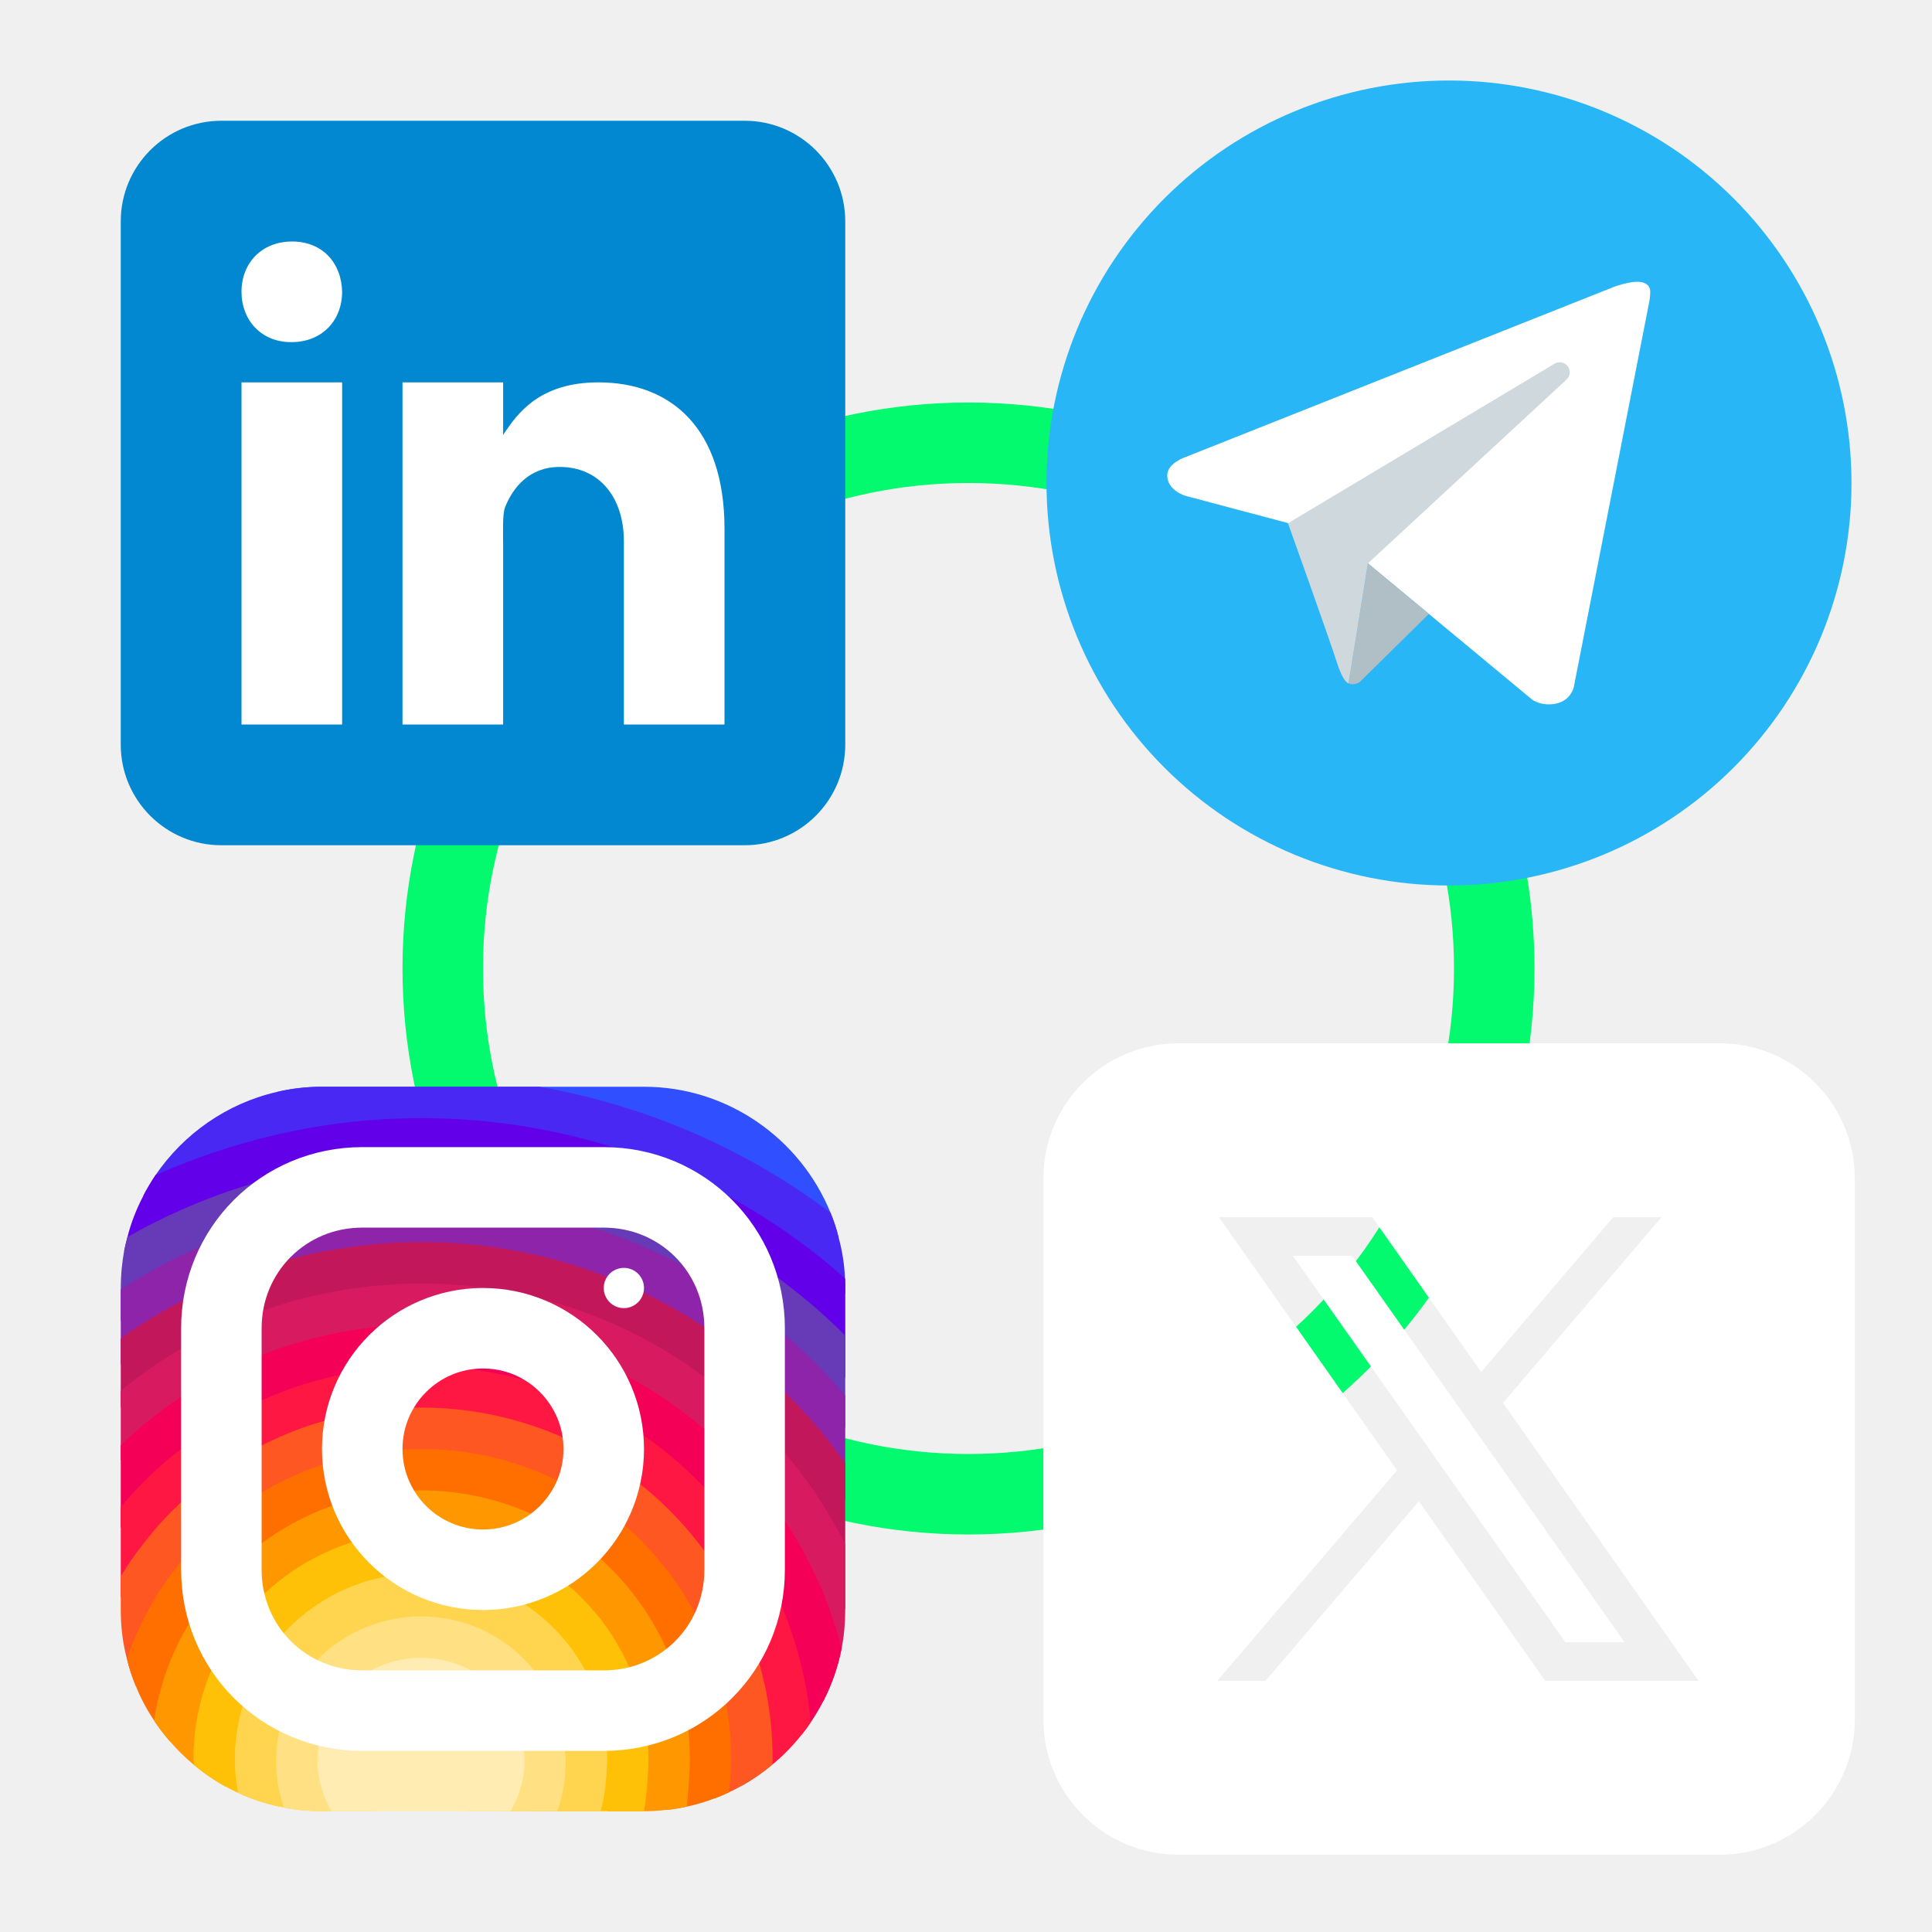
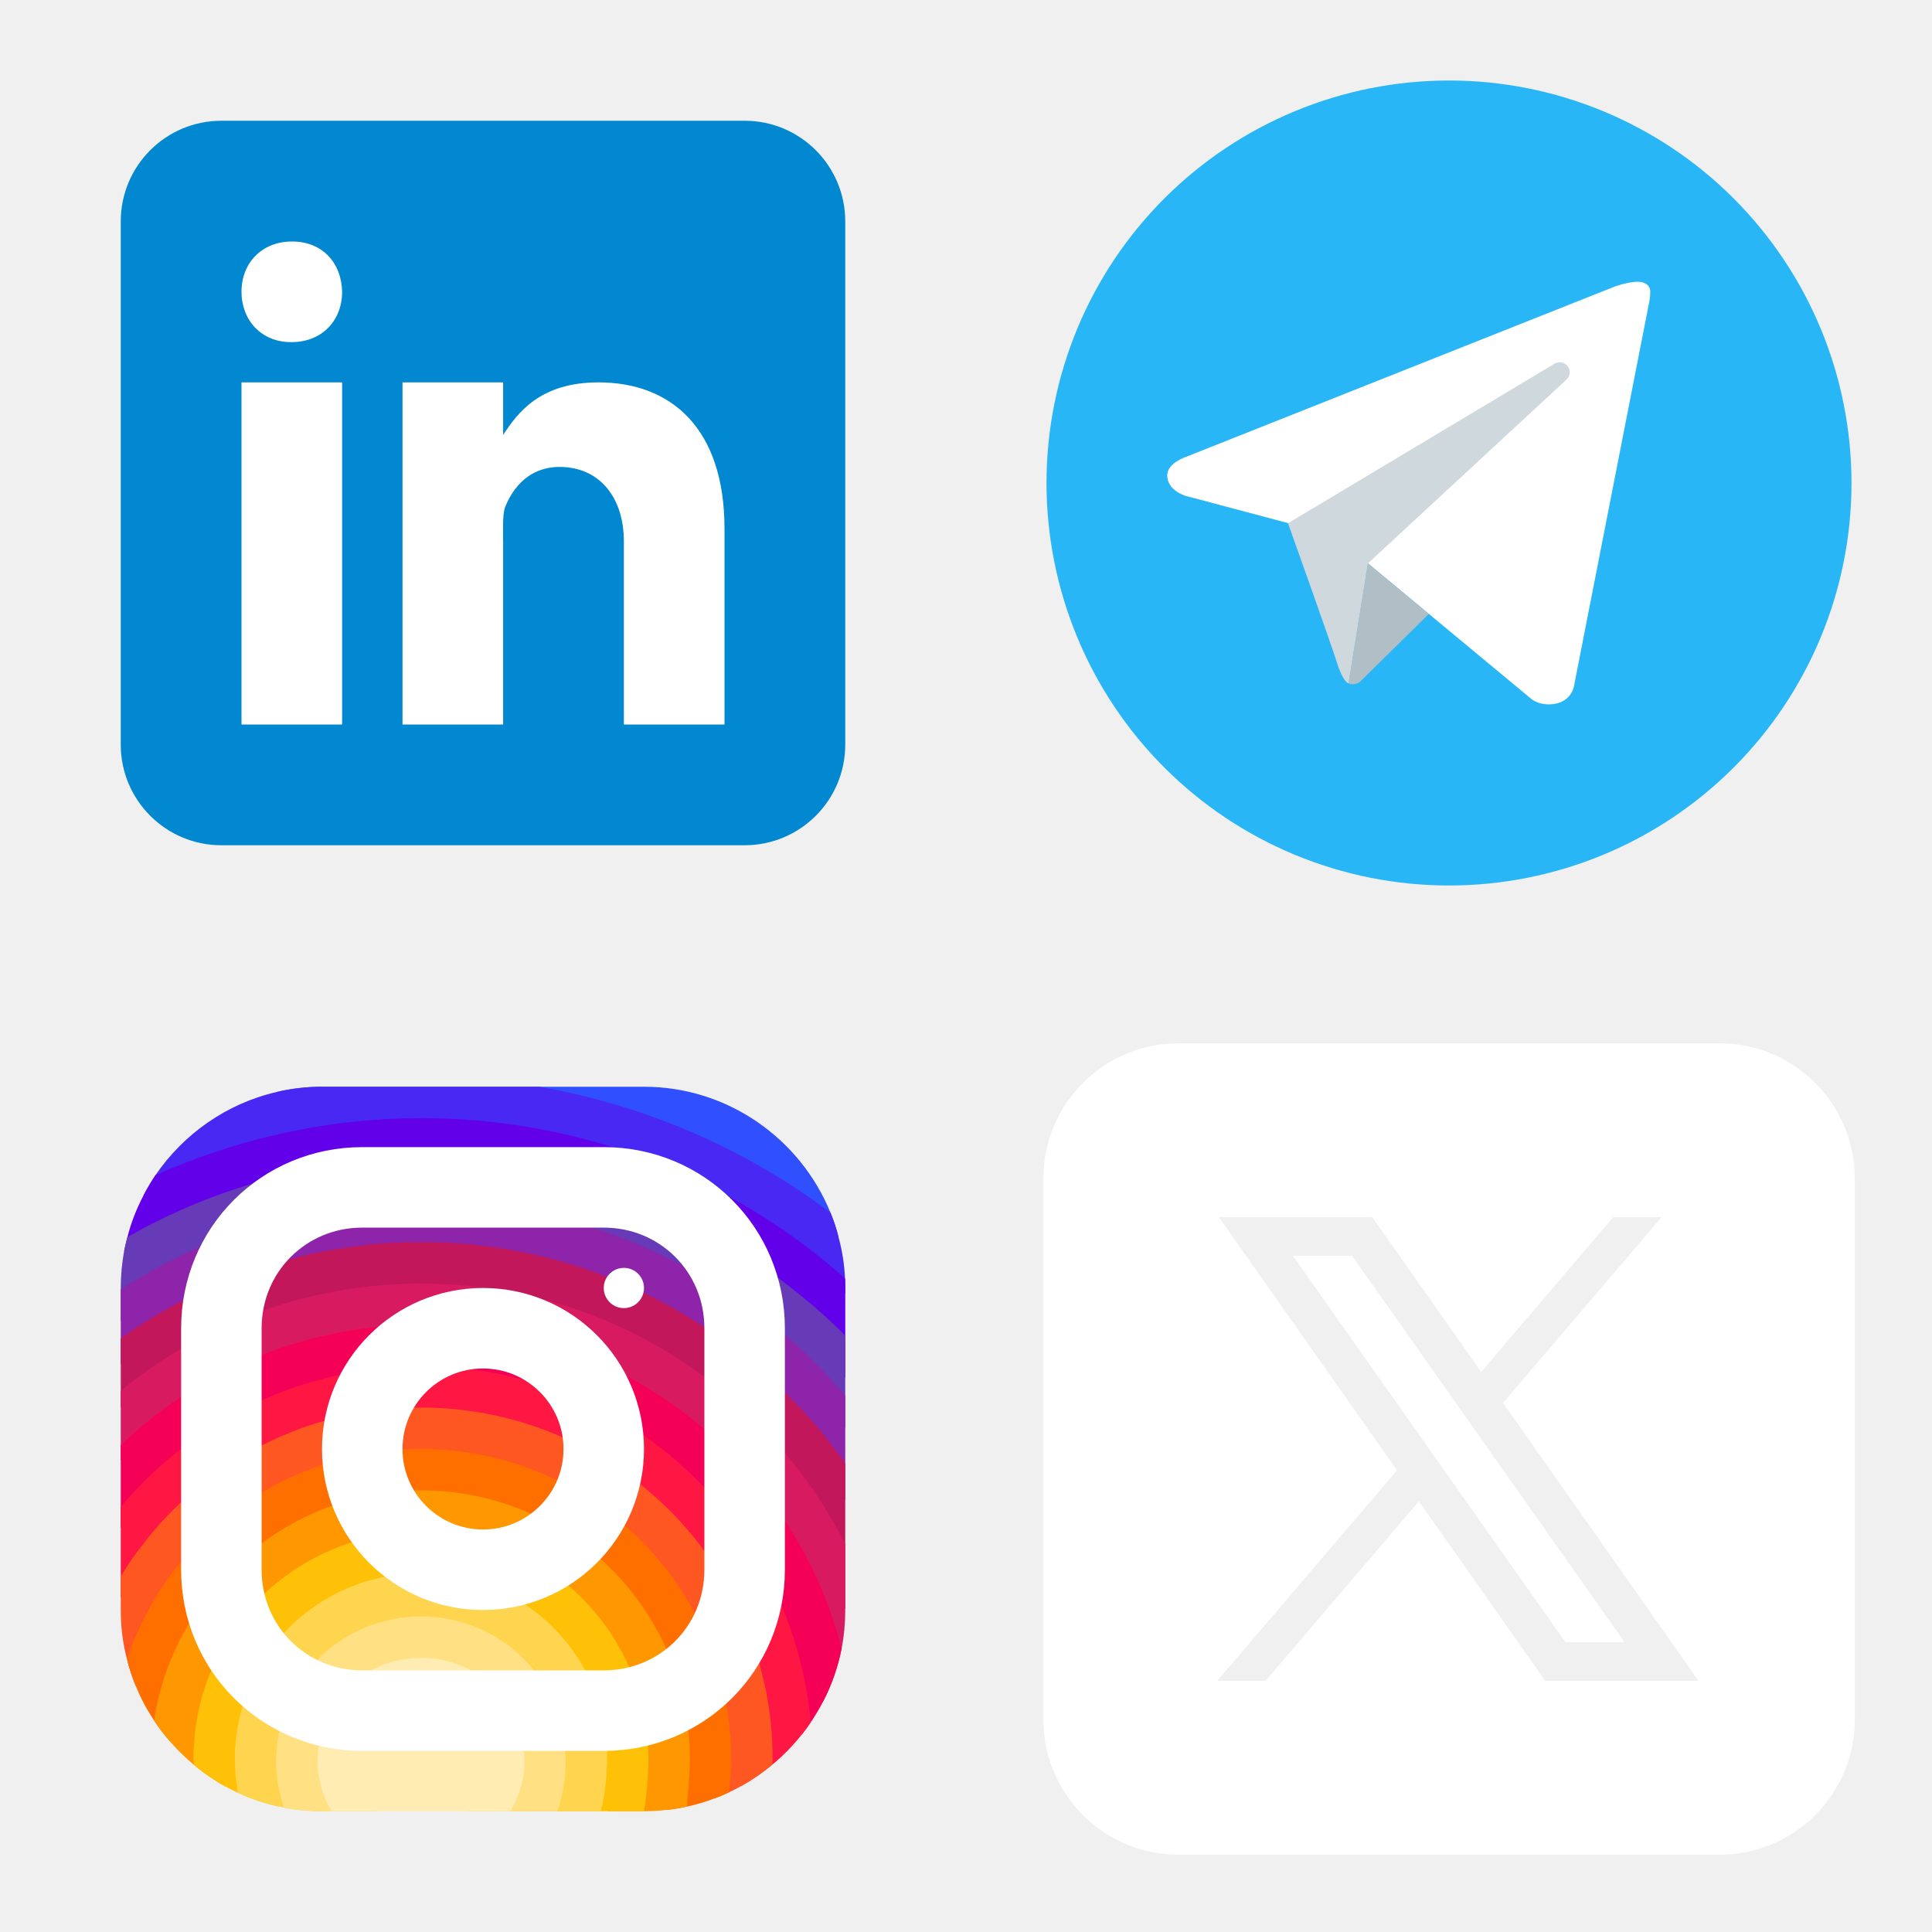
<svg xmlns="http://www.w3.org/2000/svg" width="48" height="48" viewBox="0 0 48 48" fill="none">
-   <circle cx="24.062" cy="24.062" r="13.062" stroke="#03FA6E" stroke-width="2" />
  <path d="M36 2C33.348 2 30.804 3.054 28.929 4.929C27.054 6.804 26 9.348 26 12C26 14.652 27.054 17.196 28.929 19.071C30.804 20.946 33.348 22 36 22C38.652 22 41.196 20.946 43.071 19.071C44.946 17.196 46 14.652 46 12C46 9.348 44.946 6.804 43.071 4.929C41.196 3.054 38.652 2 36 2Z" fill="#29B6F6" />
  <path d="M40.975 7.5L39.102 17.063C39.102 17.063 39.022 17.5 38.48 17.5C38.191 17.5 38.043 17.363 38.043 17.363L33.986 13.996L32.001 12.996L29.453 12.319C29.453 12.319 29 12.188 29 11.812C29 11.5 29.466 11.351 29.466 11.351L40.124 7.117C40.124 7.117 40.45 7 40.688 7C40.834 7 41 7.062 41 7.25C41 7.375 40.975 7.5 40.975 7.5Z" fill="white" />
  <path d="M35.5 15.253L33.787 16.94C33.787 16.94 33.713 16.998 33.613 17C33.579 17.001 33.542 16.996 33.504 16.979L33.986 13.996L35.5 15.253Z" fill="#B0BEC5" />
  <path d="M38.949 9.098C38.864 8.988 38.708 8.968 38.598 9.051L32 13C32 13 33.053 15.946 33.214 16.456C33.374 16.966 33.504 16.978 33.504 16.978L33.986 13.996L38.901 9.448C39.011 9.364 39.032 9.208 38.949 9.098Z" fill="#CFD8DC" />
  <path d="M21 18.5C21 19.881 19.881 21 18.5 21H5.5C4.12 21 3 19.881 3 18.5V5.5C3 4.119 4.12 3 5.5 3H18.5C19.881 3 21 4.119 21 5.5V18.5Z" fill="#0288D1" />
  <path d="M6 9.5H8.5V18H6V9.5ZM7.242 8.5H7.229C6.482 8.5 6 7.944 6 7.25C6 6.54 6.497 6 7.257 6C8.018 6 8.486 6.54 8.5 7.25C8.5 7.944 8.018 8.5 7.242 8.5ZM18 18H15.5V13.45C15.5 12.351 14.887 11.601 13.904 11.601C13.153 11.601 12.748 12.107 12.55 12.597C12.479 12.771 12.5 13.255 12.5 13.5V18H10V9.5H12.5V10.808C12.861 10.25 13.425 9.5 14.869 9.5C16.658 9.5 18 10.625 18 13.137L18 18Z" fill="white" />
  <path d="M20.834 30.74C20.634 30.87 20.349 30.99 20.229 31.125C20.184 31.17 20.159 31.22 20.169 31.27V31.785L20.019 32.29L19.869 32.79L19.704 33.34L19.364 34.465L19.034 35.575L18.784 36.41C18.784 36.54 18.779 36.67 18.769 36.795C18.734 37.275 18.634 37.735 18.474 38.165C18.379 38.43 18.264 38.685 18.124 38.925C18.074 39.02 18.014 39.115 17.954 39.205C17.754 39.52 17.514 39.81 17.249 40.065C17.044 40.27 16.819 40.46 16.574 40.62C16.574 40.62 16.574 40.62 16.569 40.62C16.529 40.655 16.484 40.685 16.434 40.71C16.279 40.815 16.114 40.905 15.944 40.985C15.829 41.045 15.714 41.095 15.594 41.14C15.569 41.155 15.539 41.165 15.514 41.175C15.229 41.31 14.899 41.4 14.569 41.445C14.549 41.45 14.534 41.45 14.514 41.455C14.314 41.49 14.119 41.52 13.919 41.535C13.829 41.545 13.734 41.55 13.644 41.55L13.289 41.53L11.579 41.44C11.579 41.435 11.574 41.44 11.574 41.44L10.714 41.395C10.649 41.395 10.579 41.395 10.514 41.39C10.244 41.38 9.984 41.35 9.724 41.295C9.719 41.295 9.719 41.295 9.719 41.295C9.244 41.205 8.789 41.045 8.364 40.83C8.129 40.71 7.899 40.575 7.684 40.42C7.594 40.355 7.509 40.285 7.424 40.21C7.184 40.01 6.969 39.795 6.769 39.575C6.739 39.545 6.714 39.515 6.689 39.485C6.659 39.455 6.629 39.42 6.604 39.39C6.414 39.15 6.254 38.905 6.124 38.645C6.004 38.415 5.909 38.17 5.834 37.9C5.804 37.805 5.779 37.715 5.759 37.615C5.754 37.61 5.749 37.6 5.749 37.59C5.699 37.385 5.654 37.17 5.629 36.955C5.599 36.79 5.584 36.625 5.584 36.455C5.574 36.39 5.574 36.32 5.574 36.255L6.529 34.78L7.464 33.34L7.889 32.685L8.274 32.095L8.404 31.89V31.375C8.414 31.26 8.419 31.14 8.414 31.03C8.409 30.68 8.339 30.34 8.224 30.015C8.114 29.67 7.959 29.345 7.799 29.045C7.609 28.7 7.409 28.39 7.244 28.11C6.999 27.7 6.829 27.365 6.874 27.13C7.234 27.045 7.614 27 7.999 27H15.999C18.089 27 19.889 28.3 20.634 30.13C20.714 30.325 20.784 30.53 20.834 30.74Z" fill="#304FFE" />
  <path d="M20.999 32V32.135L20.309 32.535L19.869 32.79L19.384 33.07L18.414 33.635L17.464 34.185L16.494 34.745L16.109 34.97C16.109 35.21 16.049 35.43 15.939 35.63C15.784 35.92 15.524 36.16 15.194 36.365C14.859 36.57 14.449 36.735 13.989 36.855C13.989 36.855 13.989 36.85 13.984 36.855C12.204 37.315 9.774 37.105 8.594 36.225C8.264 35.98 8.034 35.68 7.934 35.335C7.904 35.22 7.889 35.095 7.889 34.97V31.375C7.894 31.3 7.844 31.225 7.754 31.15C7.484 30.935 6.849 30.73 6.139 30.525C5.584 30.37 4.989 30.215 4.489 30.065C4.094 29.945 3.759 29.825 3.559 29.71C3.649 29.535 3.754 29.36 3.864 29.195C4.564 28.17 5.634 27.415 6.874 27.13C7.234 27.045 7.614 27 7.999 27H13.399C16.084 27.47 18.559 28.565 20.634 30.13C20.714 30.325 20.784 30.53 20.834 30.74C20.924 31.07 20.979 31.41 20.994 31.765C20.999 31.84 20.999 31.92 20.999 32Z" fill="#4928F4" />
  <path d="M21.001 31.999V34.204L20.891 34.544L20.516 35.709L20.126 36.909L19.921 37.549L19.731 38.144L19.546 38.709L19.366 39.269L19.271 39.564L19.146 39.954C19.146 40.334 19.136 40.669 19.111 40.954C19.106 40.984 19.101 41.014 19.101 41.044C19.071 41.309 19.031 41.534 18.966 41.724C18.961 41.754 18.951 41.784 18.941 41.809C18.811 42.169 18.616 42.399 18.326 42.549C18.256 42.589 18.176 42.619 18.091 42.649C17.826 42.739 17.491 42.784 17.081 42.809C16.781 42.829 16.436 42.834 16.046 42.834H15.701L15.106 42.809L15.001 42.804L13.916 42.759L12.816 42.714L9.191 42.564L8.251 42.524H8.121C7.731 42.519 7.396 42.494 7.106 42.454C6.686 42.389 6.361 42.279 6.116 42.114C5.766 41.889 5.561 41.559 5.441 41.099C5.411 40.989 5.386 40.874 5.371 40.749C5.321 40.459 5.296 40.124 5.281 39.749C5.281 39.674 5.281 39.599 5.276 39.519C5.271 39.514 5.276 39.514 5.276 39.514V39.224C5.271 39.079 5.271 38.929 5.271 38.774L5.296 37.969L5.311 37.394L5.331 36.724V36.629L5.366 35.399L5.401 34.169L5.436 33.014L5.466 31.879L5.476 31.579C5.476 31.424 4.951 31.334 4.366 31.259C3.901 31.199 3.391 31.144 3.086 31.074C3.111 30.959 3.136 30.844 3.166 30.734C3.256 30.374 3.391 30.034 3.561 29.709C3.651 29.534 3.756 29.359 3.866 29.194C4.946 28.719 6.071 28.349 7.246 28.109C8.276 27.894 9.351 27.779 10.461 27.779C14.141 27.779 17.541 29.024 20.231 31.124C20.491 31.324 20.746 31.539 20.996 31.764C21.001 31.839 21.001 31.919 21.001 31.999Z" fill="#6200EA" />
  <path d="M21 33.185V35.455L20.725 35.985L20.2 37.01L19.92 37.55L19.665 38.045L19.555 38.26C19.555 38.415 19.555 38.565 19.545 38.71C19.545 38.925 19.535 39.13 19.52 39.32C19.5 39.545 19.47 39.75 19.44 39.94C19.365 40.335 19.26 40.675 19.11 40.955C19.09 40.99 19.07 41.025 19.05 41.055C18.995 41.145 18.93 41.23 18.86 41.31C18.77 41.42 18.67 41.515 18.555 41.595C18.385 41.725 18.185 41.83 17.955 41.91C17.67 42.015 17.34 42.085 16.95 42.125C16.695 42.15 16.415 42.165 16.11 42.165L15.9 42.175L14.86 42.235H14.855L13.75 42.3L12.625 42.365L11.075 42.455L9.19 42.565L8.915 42.58C8.66 42.58 8.42 42.565 8.19 42.535C8.165 42.53 8.145 42.525 8.12 42.525C7.78 42.47 7.47 42.38 7.19 42.255C6.85 42.105 6.555 41.905 6.305 41.665C6.085 41.45 5.895 41.205 5.74 40.93C5.705 40.865 5.67 40.805 5.64 40.735C5.49 40.44 5.37 40.11 5.28 39.75C5.265 39.69 5.25 39.625 5.24 39.56C5.21 39.445 5.185 39.325 5.17 39.2C5.115 38.88 5.085 38.54 5.07 38.185V38.18C5.065 38.035 5.06 37.895 5.06 37.745L4.815 37.16L4.78 37.07L4.75 36.995L4.375 36.1L4.315 35.955L3.955 35.09L3.555 34.125C3.555 34.125 3.555 34.125 3.55 34.125L3.145 33.15L3 32.795V32C3 31.685 3.03 31.375 3.085 31.075C3.11 30.96 3.135 30.845 3.165 30.735C3.59 30.49 4.035 30.265 4.49 30.065C5.53 29.6 6.645 29.255 7.8 29.045C8.66 28.89 9.555 28.805 10.46 28.805C14.115 28.805 17.43 30.13 20.02 32.29C20.12 32.37 20.215 32.45 20.31 32.535C20.545 32.74 20.775 32.955 21 33.185Z" fill="#673AB7" />
  <path d="M21 34.676V37.246L20.715 37.841L20.175 38.966L20.17 38.981C20.17 39.196 20.16 39.391 20.145 39.566C20.095 40.141 19.955 40.506 19.725 40.731C19.56 40.901 19.355 40.996 19.1 41.046C19.085 41.051 19.065 41.051 19.05 41.056C18.97 41.071 18.885 41.081 18.795 41.081C18.485 41.111 18.12 41.091 17.7 41.061C17.655 41.061 17.605 41.056 17.555 41.051C17.25 41.031 16.925 41.011 16.565 40.996C16.37 40.991 16.165 40.986 15.955 40.986H15.945L15.44 41.026H15.435L14.3 41.106L13.005 41.206L12.815 41.221L11.3 41.331L10.515 41.391L9.74 41.446C9.605 41.446 9.475 41.446 9.345 41.441C9.345 41.441 9.34 41.436 9.34 41.441C8.775 41.431 8.27 41.396 7.82 41.311C7.405 41.241 7.04 41.131 6.73 40.966C6.41 40.811 6.145 40.591 5.93 40.311C5.725 40.036 5.575 39.691 5.48 39.276C5.48 39.271 5.48 39.271 5.48 39.271C5.41 38.936 5.37 38.546 5.37 38.106L5.295 37.971L4.85 37.176L4.785 37.066L4.75 36.996L4.285 36.171L4.055 35.756L3.765 35.241L3.265 34.346L3 33.876V32.036C3.44 31.746 3.895 31.491 4.365 31.261C4.935 30.971 5.525 30.726 6.14 30.526C6.81 30.306 7.51 30.131 8.225 30.016C8.95 29.896 9.695 29.836 10.46 29.836C13.86 29.836 16.98 31.051 19.385 33.071C19.495 33.156 19.6 33.251 19.705 33.341C20.125 33.716 20.525 34.121 20.89 34.546C20.93 34.591 20.97 34.631 21 34.676Z" fill="#8E24AA" />
  <path d="M21 36.354V39.969C20.88 39.899 20.715 39.814 20.51 39.724C20.4 39.669 20.275 39.614 20.145 39.564C19.955 39.479 19.75 39.399 19.52 39.319C19.47 39.299 19.42 39.284 19.365 39.269C19.275 39.234 19.18 39.204 19.085 39.174C18.79 39.084 18.465 38.999 18.125 38.924C17.995 38.899 17.86 38.874 17.725 38.854C17.29 38.779 16.825 38.734 16.34 38.729C16.3 38.724 16.255 38.724 16.215 38.724L14.93 38.734L13.18 38.744H13.175L9.43 38.774C8.24 38.774 7.51 39.059 7.07 39.174C7.07 39.174 7.065 39.174 7.065 39.179C6.6 39.299 6.455 39.224 6.415 38.409C6.405 38.184 6.4 37.894 6.4 37.539L6.12 37.324L5.63 36.954L5.33 36.724L5.27 36.679L4.44 36.049L4.315 35.954L4.055 35.754L3.575 35.394L3 34.954V33.254C3.05 33.214 3.095 33.179 3.145 33.149C3.87 32.649 4.645 32.224 5.465 31.879C6.195 31.569 6.965 31.324 7.755 31.149C7.97 31.104 8.19 31.059 8.415 31.029C9.08 30.914 9.765 30.859 10.46 30.859C13.465 30.859 16.225 31.904 18.415 33.634C18.745 33.894 19.065 34.169 19.365 34.464C19.775 34.854 20.16 35.269 20.515 35.709C20.585 35.799 20.655 35.889 20.725 35.984C20.82 36.104 20.91 36.229 21 36.354Z" fill="#C2185B" />
  <path d="M21 38.361V40.001C21 40.326 20.97 40.646 20.91 40.956C20.82 41.416 20.665 41.856 20.455 42.266C20.345 42.291 20.22 42.291 20.08 42.271C19.765 42.216 19.395 42.051 18.995 41.836C18.975 41.831 18.955 41.821 18.94 41.811C18.815 41.746 18.685 41.676 18.555 41.596C18.29 41.451 18.01 41.291 17.73 41.141C17.67 41.111 17.61 41.081 17.555 41.051C17.235 40.886 16.905 40.736 16.575 40.621C16.575 40.621 16.575 40.621 16.57 40.621C16.5 40.596 16.425 40.571 16.35 40.551C16.065 40.471 15.775 40.421 15.495 40.421L14.945 40.261L12.51 39.556C12.51 39.556 12.51 39.556 12.505 39.556L11.01 39.121H11.005L10.355 38.931C8.475 38.931 7.32 39.731 6.76 39.426C6.54 39.311 6.41 39.021 6.365 38.451C6.35 38.291 6.345 38.111 6.345 37.901L5.76 37.616L5.735 37.606H5.73L5.31 37.396L4.85 37.176L4.815 37.161L4.73 37.116L3.75 36.641L3 36.276V34.561C3.085 34.486 3.175 34.416 3.265 34.346C3.36 34.271 3.455 34.201 3.55 34.126C3.555 34.126 3.555 34.126 3.555 34.126C4.145 33.701 4.77 33.326 5.435 33.016C6.21 32.646 7.035 32.361 7.89 32.176C8.015 32.146 8.145 32.116 8.275 32.096C8.985 31.961 9.715 31.891 10.46 31.891C13.095 31.891 15.515 32.746 17.465 34.186C18.03 34.606 18.555 35.071 19.035 35.576C19.43 35.991 19.795 36.441 20.125 36.911C20.15 36.946 20.175 36.981 20.2 37.011C20.385 37.281 20.555 37.556 20.715 37.841C20.82 38.011 20.91 38.186 21 38.361Z" fill="#D81B60" />
  <path d="M20.91 40.954C20.82 41.414 20.665 41.854 20.455 42.264C20.36 42.449 20.255 42.624 20.14 42.794C20.07 42.899 19.995 42.999 19.92 43.094C19.74 43.024 19.475 42.924 19.15 42.814C19.15 42.814 19.15 42.814 19.15 42.809C18.905 42.724 18.625 42.634 18.325 42.549C18.24 42.524 18.155 42.499 18.065 42.474C17.71 42.379 17.34 42.294 16.98 42.244C16.68 42.194 16.385 42.164 16.11 42.164L15.88 42.099H15.875L14.665 41.749L13.92 41.534L13.09 41.294H13.085L12.815 41.219L9.55 40.279L8.61 40.009L7.91 39.844L6.77 39.574L6.63 39.539C6.63 39.539 6.63 39.539 6.625 39.539L5.48 39.274C5.48 39.269 5.48 39.269 5.48 39.269L5.275 39.224L5.17 39.199L4.335 39.004L4.24 38.979L3.53 38.394L3 37.949V35.909C3.185 35.729 3.375 35.559 3.575 35.394C3.635 35.339 3.7 35.289 3.765 35.239C3.825 35.189 3.89 35.139 3.955 35.089C4.41 34.744 4.89 34.434 5.4 34.169C6.05 33.819 6.74 33.539 7.465 33.339C7.605 33.294 7.745 33.254 7.89 33.224C8.71 33.019 9.57 32.914 10.46 32.914C12.695 32.914 14.775 33.589 16.495 34.744C17.35 35.319 18.12 36.009 18.77 36.794C19.1 37.189 19.4 37.604 19.665 38.044C19.69 38.079 19.71 38.109 19.73 38.144C19.89 38.409 20.04 38.684 20.175 38.964C20.3 39.214 20.41 39.464 20.51 39.724C20.67 40.124 20.8 40.534 20.91 40.954Z" fill="#F50057" />
  <path d="M20.14 42.795C20.07 42.9 19.995 43 19.92 43.095C19.7 43.37 19.46 43.62 19.19 43.84C18.955 44.035 18.705 44.21 18.44 44.36C18.34 44.335 18.24 44.305 18.135 44.265C17.805 44.15 17.46 43.96 17.14 43.76C16.66 43.455 16.245 43.125 16.06 42.975C15.99 42.915 15.955 42.885 15.955 42.885L15.105 42.81L15 42.8L13.9 42.705L12.76 42.605L11.075 42.455L8.405 42.22L8.395 42.215L7.455 41.76L6.505 41.3L5.74 40.93L5.575 40.85L5.37 40.75L4.66 40.405L3.715 39.95L3.42 39.805L3 39.675V37.44C3.235 37.16 3.485 36.895 3.75 36.64C3.92 36.48 4.1 36.32 4.285 36.17C4.315 36.145 4.345 36.12 4.375 36.1C4.395 36.075 4.42 36.06 4.44 36.05C4.735 35.81 5.045 35.595 5.365 35.4C5.735 35.165 6.125 34.955 6.53 34.78C6.965 34.585 7.42 34.42 7.89 34.295C8.705 34.065 9.57 33.945 10.46 33.945C12.5 33.945 14.385 34.565 15.94 35.63C16.935 36.31 17.795 37.17 18.475 38.165C18.7 38.485 18.9 38.825 19.085 39.175C19.15 39.305 19.215 39.435 19.27 39.565C19.33 39.69 19.385 39.815 19.44 39.94C19.545 40.2 19.64 40.46 19.725 40.73C19.885 41.23 20.005 41.74 20.08 42.27C20.105 42.445 20.125 42.62 20.14 42.795Z" fill="#FF1744" />
  <path d="M19.195 43.711C19.195 43.751 19.195 43.796 19.19 43.841C18.955 44.036 18.705 44.211 18.44 44.361C18.33 44.421 18.22 44.481 18.105 44.531C17.99 44.586 17.875 44.636 17.755 44.681C17.585 44.591 17.355 44.481 17.11 44.376C16.765 44.221 16.39 44.081 16.1 44.036C16.03 44.021 15.965 44.016 15.905 44.016L15.085 43.911H15.075L14.055 43.776L13.025 43.641L12.545 43.581L8.765 43.091C8.52 43.091 8.26 43.076 7.99 43.041C7.66 43.011 7.315 42.961 6.97 42.891C6.63 42.831 6.285 42.751 5.955 42.666C5.61 42.586 5.27 42.491 4.955 42.401C4.59 42.291 4.25 42.186 3.965 42.091C3.73 42.016 3.53 41.946 3.375 41.891C3.285 41.676 3.21 41.451 3.155 41.221C3.05 40.831 3 40.421 3 40.001V39.166C3.16 38.901 3.335 38.641 3.53 38.396C3.885 37.926 4.29 37.496 4.73 37.116C4.745 37.096 4.765 37.081 4.78 37.071L4.785 37.066C4.94 36.926 5.1 36.801 5.27 36.681C5.29 36.661 5.31 36.646 5.33 36.631C5.41 36.571 5.495 36.511 5.585 36.456C6.3 35.971 7.09 35.591 7.935 35.336C8.735 35.096 9.58 34.971 10.46 34.971C12.205 34.971 13.835 35.486 15.195 36.366C16.2 37.011 17.065 37.861 17.725 38.856C17.805 38.971 17.88 39.086 17.955 39.206C18.3 39.791 18.585 40.421 18.795 41.081C18.82 41.156 18.84 41.231 18.86 41.311C18.9 41.446 18.935 41.586 18.965 41.726C18.975 41.761 18.985 41.796 18.995 41.836C19.065 42.151 19.115 42.481 19.15 42.811C19.15 42.816 19.15 42.816 19.15 42.816C19.18 43.111 19.195 43.411 19.195 43.711Z" fill="#FF5722" />
  <path d="M18.166 43.71C18.166 43.885 18.156 44.075 18.136 44.265C18.126 44.355 18.116 44.445 18.106 44.53C17.991 44.585 17.876 44.635 17.756 44.68C17.531 44.765 17.301 44.835 17.066 44.885C16.906 44.92 16.741 44.95 16.576 44.965H16.571C16.416 44.87 16.236 44.755 16.051 44.625C15.716 44.39 15.366 44.125 15.086 43.91C15.081 43.905 15.081 43.905 15.076 43.9C14.781 43.675 14.571 43.505 14.571 43.505L14.041 43.525L13.021 43.56L12.546 43.58L10.636 43.65L9.021 43.71C8.916 43.715 8.791 43.715 8.636 43.71H8.631C8.421 43.705 8.171 43.69 7.896 43.665C7.576 43.64 7.226 43.61 6.871 43.575C6.526 43.535 6.176 43.495 5.841 43.455C5.471 43.415 5.121 43.37 4.821 43.33C4.586 43.3 4.381 43.275 4.216 43.255C4.076 43.095 3.951 42.93 3.831 42.75C3.651 42.48 3.496 42.195 3.376 41.89C3.286 41.675 3.211 41.45 3.156 41.22C3.301 40.775 3.491 40.355 3.716 39.95C3.896 39.62 4.106 39.305 4.336 39.005C4.561 38.71 4.806 38.435 5.071 38.185V38.18C5.146 38.105 5.221 38.035 5.296 37.97C5.436 37.84 5.581 37.72 5.731 37.605H5.736C5.741 37.595 5.746 37.595 5.751 37.59C5.871 37.495 5.996 37.41 6.121 37.325C6.861 36.82 7.696 36.445 8.596 36.225C9.191 36.08 9.816 36 10.461 36C11.731 36 12.931 36.305 13.986 36.855H13.991C14.896 37.32 15.696 37.96 16.341 38.73C16.696 39.14 17.001 39.59 17.251 40.065C17.426 40.385 17.576 40.72 17.701 41.06C17.711 41.09 17.721 41.115 17.731 41.14C17.816 41.39 17.891 41.65 17.956 41.91C18.001 42.095 18.036 42.285 18.066 42.475C18.076 42.535 18.086 42.59 18.091 42.65C18.141 42.995 18.166 43.35 18.166 43.71Z" fill="#FF6F00" />
  <path d="M17.138 43.709V43.759C17.138 43.929 17.123 44.144 17.108 44.374C17.093 44.544 17.078 44.719 17.063 44.884C16.903 44.919 16.738 44.949 16.573 44.964H16.568C16.378 44.989 16.193 44.999 15.998 44.999H15.123L14.933 44.944L13.948 44.644L12.948 44.344L10.633 43.649L9.633 43.349C9.633 43.349 9.218 43.514 8.633 43.709H8.628C8.403 43.784 8.158 43.864 7.898 43.944C7.573 44.039 7.228 44.134 6.888 44.209C6.538 44.289 6.193 44.349 5.883 44.374C5.788 44.384 5.693 44.389 5.608 44.389C5.328 44.234 5.058 44.049 4.813 43.844C4.598 43.664 4.398 43.469 4.213 43.254C4.073 43.094 3.948 42.929 3.828 42.749C3.863 42.524 3.903 42.304 3.963 42.089C4.113 41.494 4.348 40.924 4.658 40.404C4.828 40.109 5.018 39.824 5.238 39.559C5.243 39.544 5.258 39.529 5.273 39.519C5.268 39.514 5.273 39.514 5.273 39.514C5.338 39.429 5.408 39.349 5.478 39.274C5.478 39.269 5.478 39.269 5.478 39.269C5.683 39.049 5.893 38.839 6.123 38.644C6.203 38.579 6.278 38.514 6.363 38.449C6.378 38.434 6.393 38.424 6.413 38.409C7.538 37.549 8.943 37.029 10.458 37.029C12.178 37.029 13.743 37.674 14.928 38.734C15.498 39.249 15.983 39.864 16.348 40.549C16.378 40.599 16.408 40.654 16.433 40.709C16.478 40.799 16.523 40.894 16.563 40.994C16.728 41.354 16.858 41.734 16.948 42.124C16.958 42.164 16.968 42.204 16.978 42.244C17.018 42.429 17.053 42.619 17.078 42.809C17.118 43.104 17.138 43.404 17.138 43.709Z" fill="#FF9800" />
  <path d="M16.11 43.71C16.11 43.81 16.105 43.92 16.1 44.035C16.09 44.22 16.075 44.42 16.05 44.625C16.04 44.75 16.02 44.875 16 45H13.26L12.73 44.915L10.66 44.585L10.365 44.54L9.69 44.43C9.395 44.43 8.755 44.56 8.08 44.685C7.725 44.75 7.365 44.82 7.04 44.865C7 44.87 6.96 44.875 6.925 44.88H6.92C6.57 44.805 6.23 44.69 5.91 44.54C5.81 44.495 5.71 44.445 5.61 44.39C5.33 44.235 5.06 44.05 4.815 43.845C4.81 43.785 4.805 43.735 4.805 43.71C4.805 43.58 4.81 43.455 4.82 43.33C4.84 43.01 4.885 42.7 4.955 42.4C5.065 41.945 5.225 41.505 5.44 41.1C5.48 41.015 5.525 40.93 5.575 40.85C5.595 40.81 5.62 40.775 5.64 40.735C5.73 40.59 5.83 40.45 5.93 40.31C6.14 40.035 6.375 39.775 6.625 39.54C6.63 39.54 6.63 39.54 6.63 39.54C6.65 39.52 6.67 39.5 6.69 39.485C6.715 39.465 6.735 39.44 6.76 39.425C6.86 39.335 6.96 39.255 7.065 39.18C7.065 39.175 7.07 39.175 7.07 39.175C8.015 38.47 9.185 38.055 10.46 38.055C11.45 38.055 12.37 38.305 13.175 38.745H13.18C13.87 39.125 14.47 39.64 14.945 40.26C15.13 40.5 15.295 40.755 15.435 41.025H15.44C15.465 41.075 15.49 41.125 15.515 41.175C15.665 41.47 15.785 41.78 15.875 42.1H15.88C15.885 42.125 15.895 42.15 15.9 42.175C15.96 42.39 16.01 42.61 16.045 42.835C16.05 42.88 16.055 42.93 16.06 42.975C16.095 43.215 16.11 43.46 16.11 43.71Z" fill="#FFC107" />
  <path d="M15.086 43.656C15.086 43.736 15.086 43.821 15.076 43.901V43.906C15.076 43.911 15.076 43.911 15.076 43.911C15.066 44.271 15.016 44.626 14.936 44.946C14.936 44.966 14.931 44.981 14.921 45.001H12.586L10.661 44.586L10.406 44.531L10.366 44.541L8.231 44.981L8.136 45.001H8.001C7.681 45.001 7.366 44.971 7.061 44.911C7.016 44.901 6.971 44.891 6.926 44.881H6.921C6.571 44.806 6.231 44.691 5.911 44.541C5.901 44.486 5.891 44.431 5.886 44.376C5.851 44.161 5.836 43.936 5.836 43.711C5.836 43.626 5.836 43.541 5.841 43.456C5.856 43.186 5.896 42.921 5.956 42.666C5.996 42.476 6.051 42.291 6.116 42.116C6.171 41.961 6.236 41.811 6.306 41.666C6.366 41.541 6.436 41.421 6.506 41.301C6.576 41.186 6.651 41.076 6.731 40.966C6.931 40.691 7.166 40.436 7.426 40.211C7.576 40.081 7.741 39.956 7.911 39.846C8.641 39.366 9.516 39.086 10.461 39.086C10.646 39.086 10.826 39.096 11.001 39.121H11.011C11.546 39.181 12.046 39.331 12.506 39.556C12.511 39.556 12.511 39.556 12.511 39.556C13.236 39.911 13.851 40.446 14.301 41.106C14.376 41.216 14.451 41.336 14.516 41.456C14.571 41.551 14.621 41.651 14.666 41.751C14.736 41.906 14.801 42.071 14.856 42.236H14.861C14.916 42.421 14.966 42.606 15.001 42.801V42.806C15.056 43.081 15.086 43.366 15.086 43.656Z" fill="#FFD54F" />
  <path d="M14.054 43.76V43.775C14.054 44.07 14.019 44.36 13.949 44.645C13.924 44.765 13.889 44.885 13.844 45H11.604L10.459 44.685L9.314 45H7.999C7.679 45 7.364 44.97 7.059 44.91C7.049 44.895 7.044 44.88 7.039 44.865C6.969 44.65 6.914 44.435 6.889 44.21C6.869 44.065 6.859 43.915 6.859 43.76C6.859 43.7 6.859 43.635 6.869 43.575C6.874 43.34 6.909 43.11 6.969 42.89C6.999 42.74 7.044 42.595 7.104 42.455C7.124 42.385 7.154 42.32 7.189 42.255C7.264 42.085 7.354 41.92 7.454 41.76C7.564 41.6 7.684 41.45 7.819 41.31C7.979 41.13 8.159 40.965 8.364 40.83C8.714 40.575 9.114 40.385 9.549 40.28C9.839 40.2 10.144 40.16 10.459 40.16C11.459 40.16 12.354 40.56 13.004 41.205C13.029 41.23 13.059 41.26 13.084 41.295H13.089C13.159 41.37 13.224 41.445 13.289 41.53C13.474 41.765 13.629 42.02 13.749 42.3C13.809 42.43 13.859 42.565 13.899 42.705C13.904 42.725 13.909 42.74 13.914 42.76C13.984 43.005 14.029 43.26 14.039 43.525C14.049 43.6 14.054 43.68 14.054 43.76Z" fill="#FFE082" />
  <path d="M13.031 43.76C13.031 43.965 13.006 44.16 12.951 44.344C12.901 44.544 12.826 44.734 12.731 44.914C12.716 44.944 12.681 44.999 12.681 44.999H8.241C8.236 44.995 8.231 44.984 8.231 44.98C8.171 44.885 8.121 44.789 8.081 44.684C7.981 44.455 7.921 44.205 7.901 43.944C7.891 43.885 7.891 43.819 7.891 43.76C7.891 43.73 7.891 43.694 7.896 43.664C7.901 43.444 7.931 43.234 7.991 43.039C8.041 42.859 8.106 42.694 8.191 42.535C8.191 42.535 8.196 42.529 8.196 42.525C8.256 42.419 8.321 42.315 8.396 42.215C8.641 41.885 8.966 41.614 9.341 41.44C9.346 41.44 9.346 41.44 9.346 41.44C9.466 41.38 9.591 41.33 9.721 41.294C9.721 41.294 9.721 41.294 9.726 41.294C9.956 41.224 10.206 41.19 10.461 41.19C10.756 41.19 11.041 41.234 11.301 41.33C11.396 41.355 11.486 41.395 11.576 41.44C11.576 41.44 11.576 41.44 11.581 41.44C12.011 41.645 12.376 41.965 12.626 42.364C12.676 42.44 12.721 42.52 12.761 42.605C12.781 42.639 12.801 42.679 12.816 42.715C12.931 42.974 13.001 43.26 13.021 43.559C13.026 43.584 13.026 43.609 13.026 43.639C13.031 43.679 13.031 43.719 13.031 43.76Z" fill="#FFECB3" />
  <path d="M15 29.5H9C7.05 29.5 5.5 31.05 5.5 33V39C5.5 40.95 7.05 42.5 9 42.5H15C16.95 42.5 18.5 40.95 18.5 39V33C18.5 31.05 16.95 29.5 15 29.5Z" stroke="white" stroke-width="2" stroke-miterlimit="10" stroke-linecap="round" stroke-linejoin="round" />
  <path d="M15.5 32.5C15.776 32.5 16 32.276 16 32C16 31.724 15.776 31.5 15.5 31.5C15.224 31.5 15 31.724 15 32C15 32.276 15.224 32.5 15.5 32.5Z" fill="white" />
  <path d="M12 39C13.657 39 15 37.657 15 36C15 34.343 13.657 33 12 33C10.343 33 9 34.343 9 36C9 37.657 10.343 39 12 39Z" stroke="white" stroke-width="2" stroke-miterlimit="10" stroke-linecap="round" stroke-linejoin="round" />
  <path d="M29.282 25.92C27.426 25.92 25.922 27.424 25.922 29.28V42.72C25.922 44.576 27.426 46.08 29.282 46.08H42.722C44.578 46.08 46.082 44.576 46.082 42.72V29.28C46.082 27.424 44.578 25.92 42.722 25.92H29.282ZM30.283 30.24H34.093L36.799 34.085L40.082 30.24H41.282L37.341 34.854L42.201 41.76H38.392L35.252 37.299L31.442 41.76H30.242L34.71 36.53L30.283 30.24ZM32.121 31.2L38.892 40.8H40.363L33.592 31.2H32.121Z" fill="white" />
</svg>
